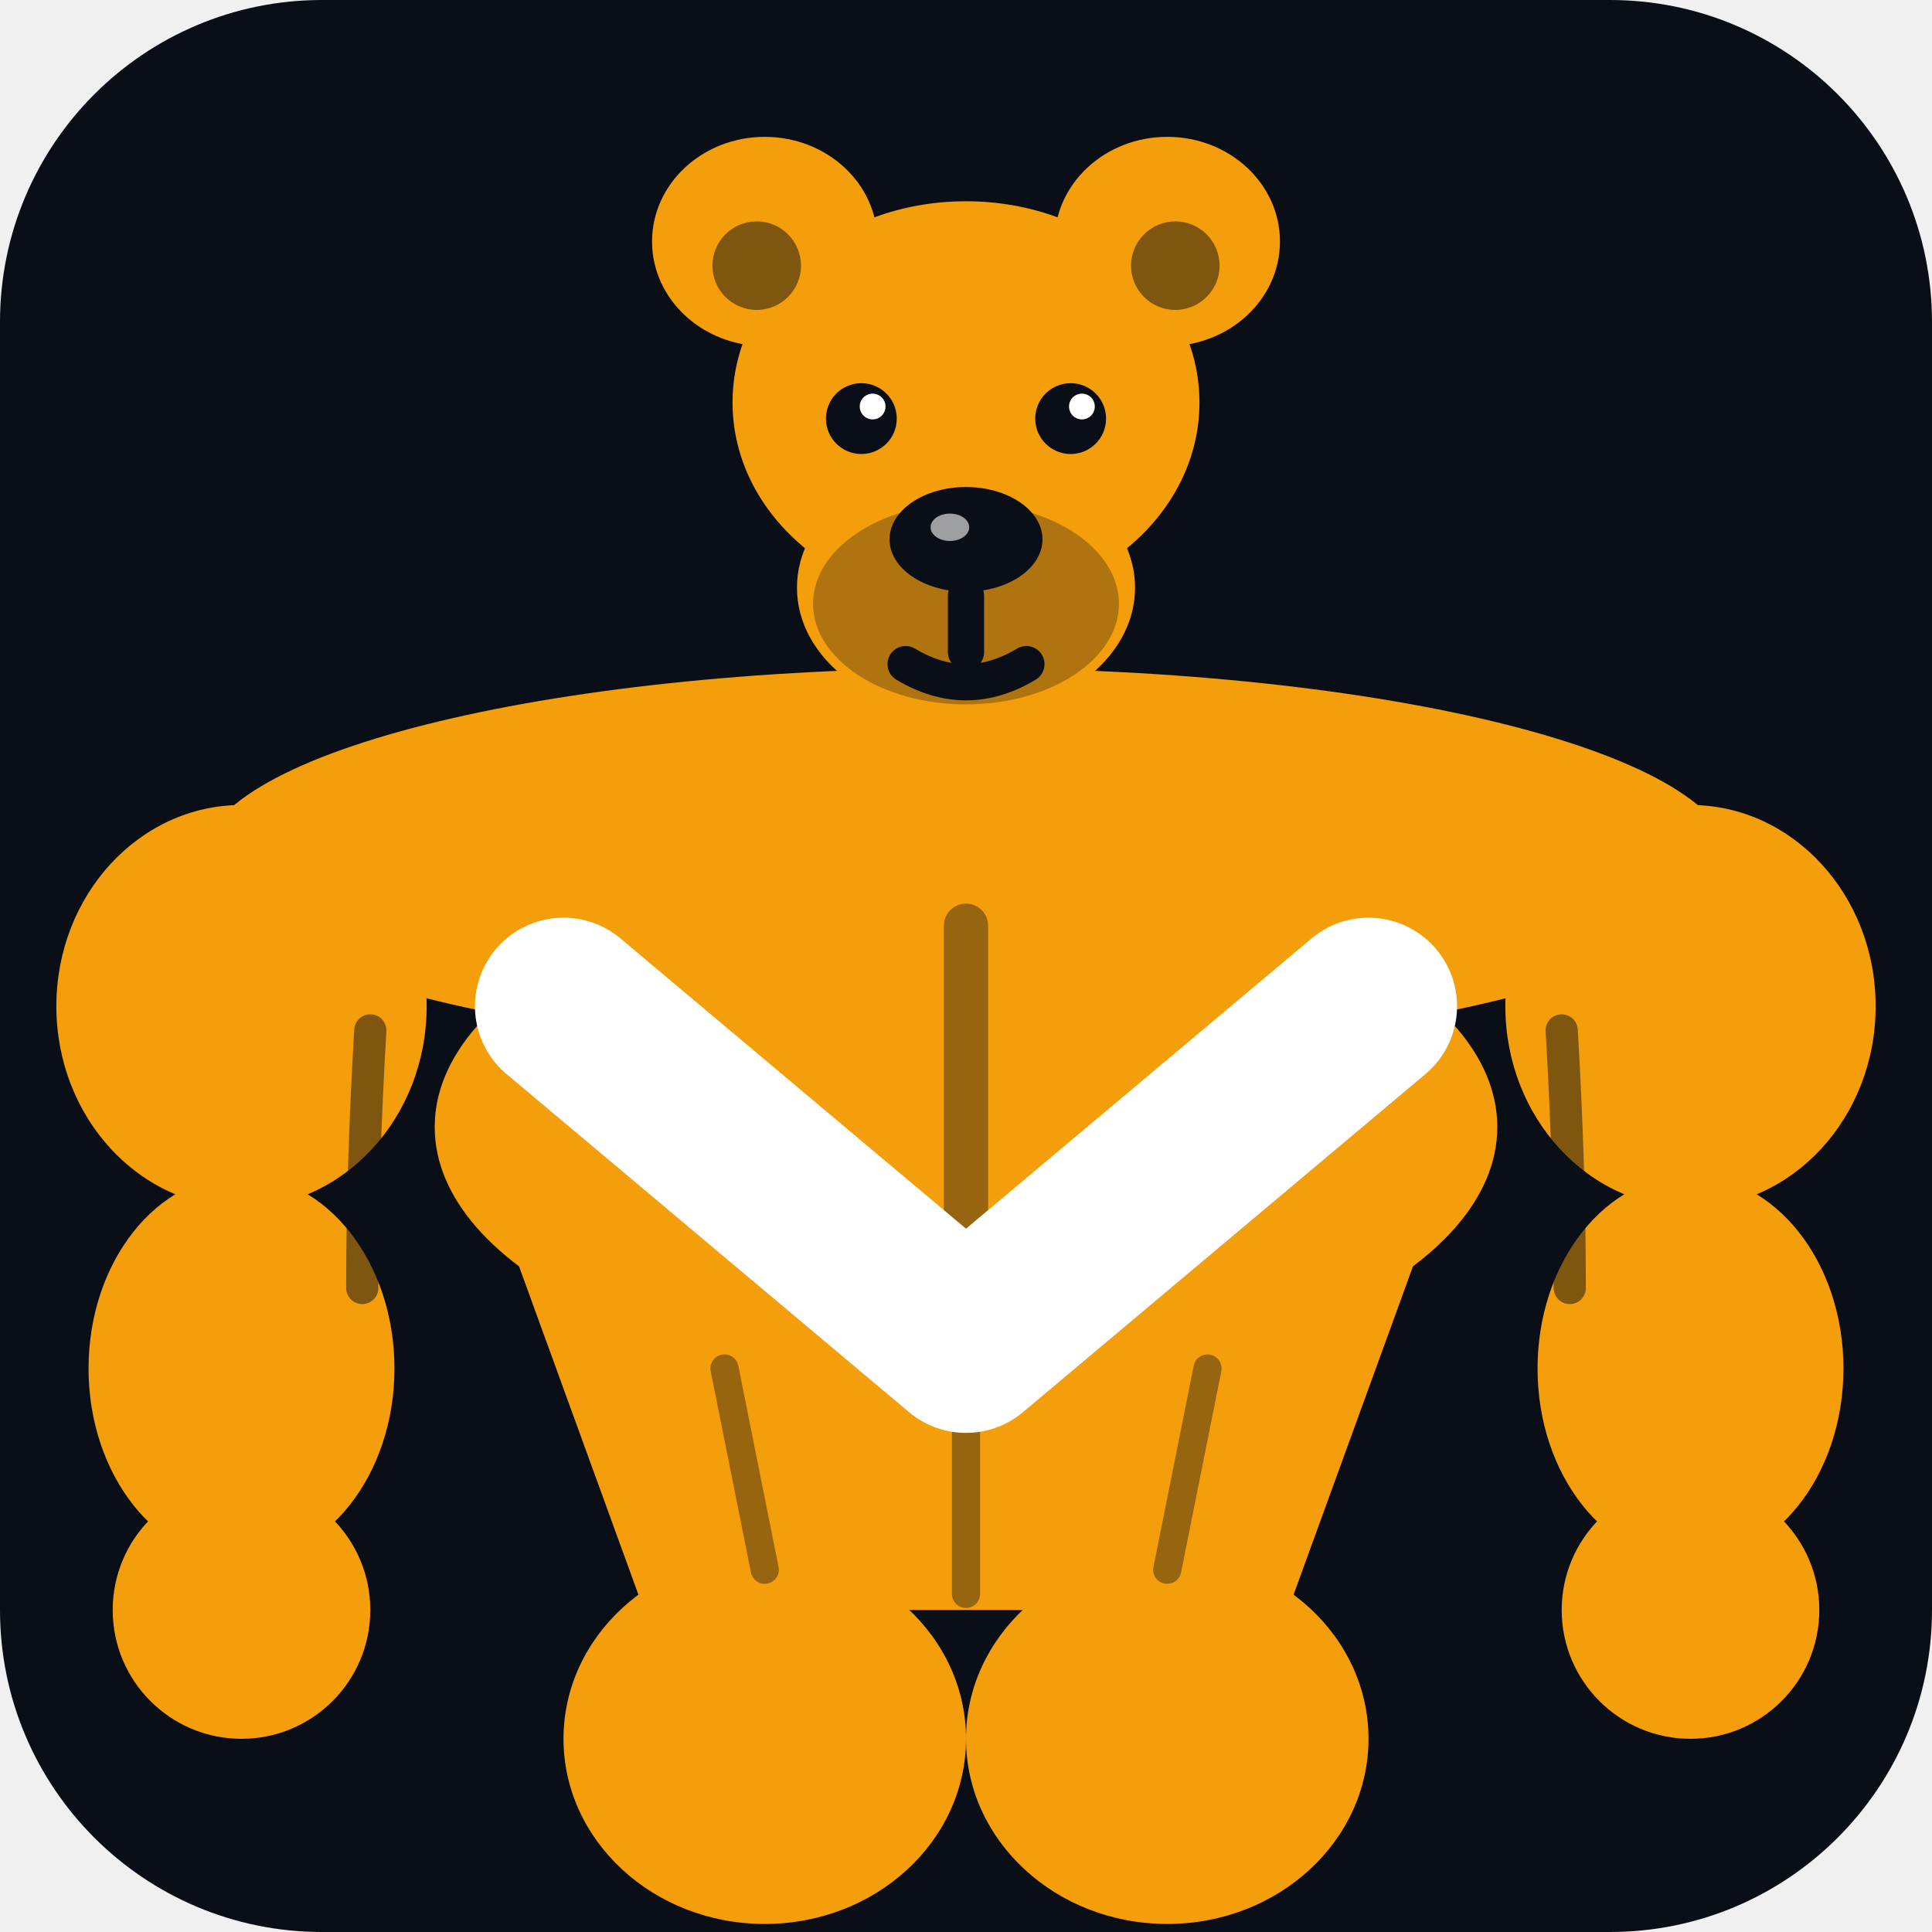
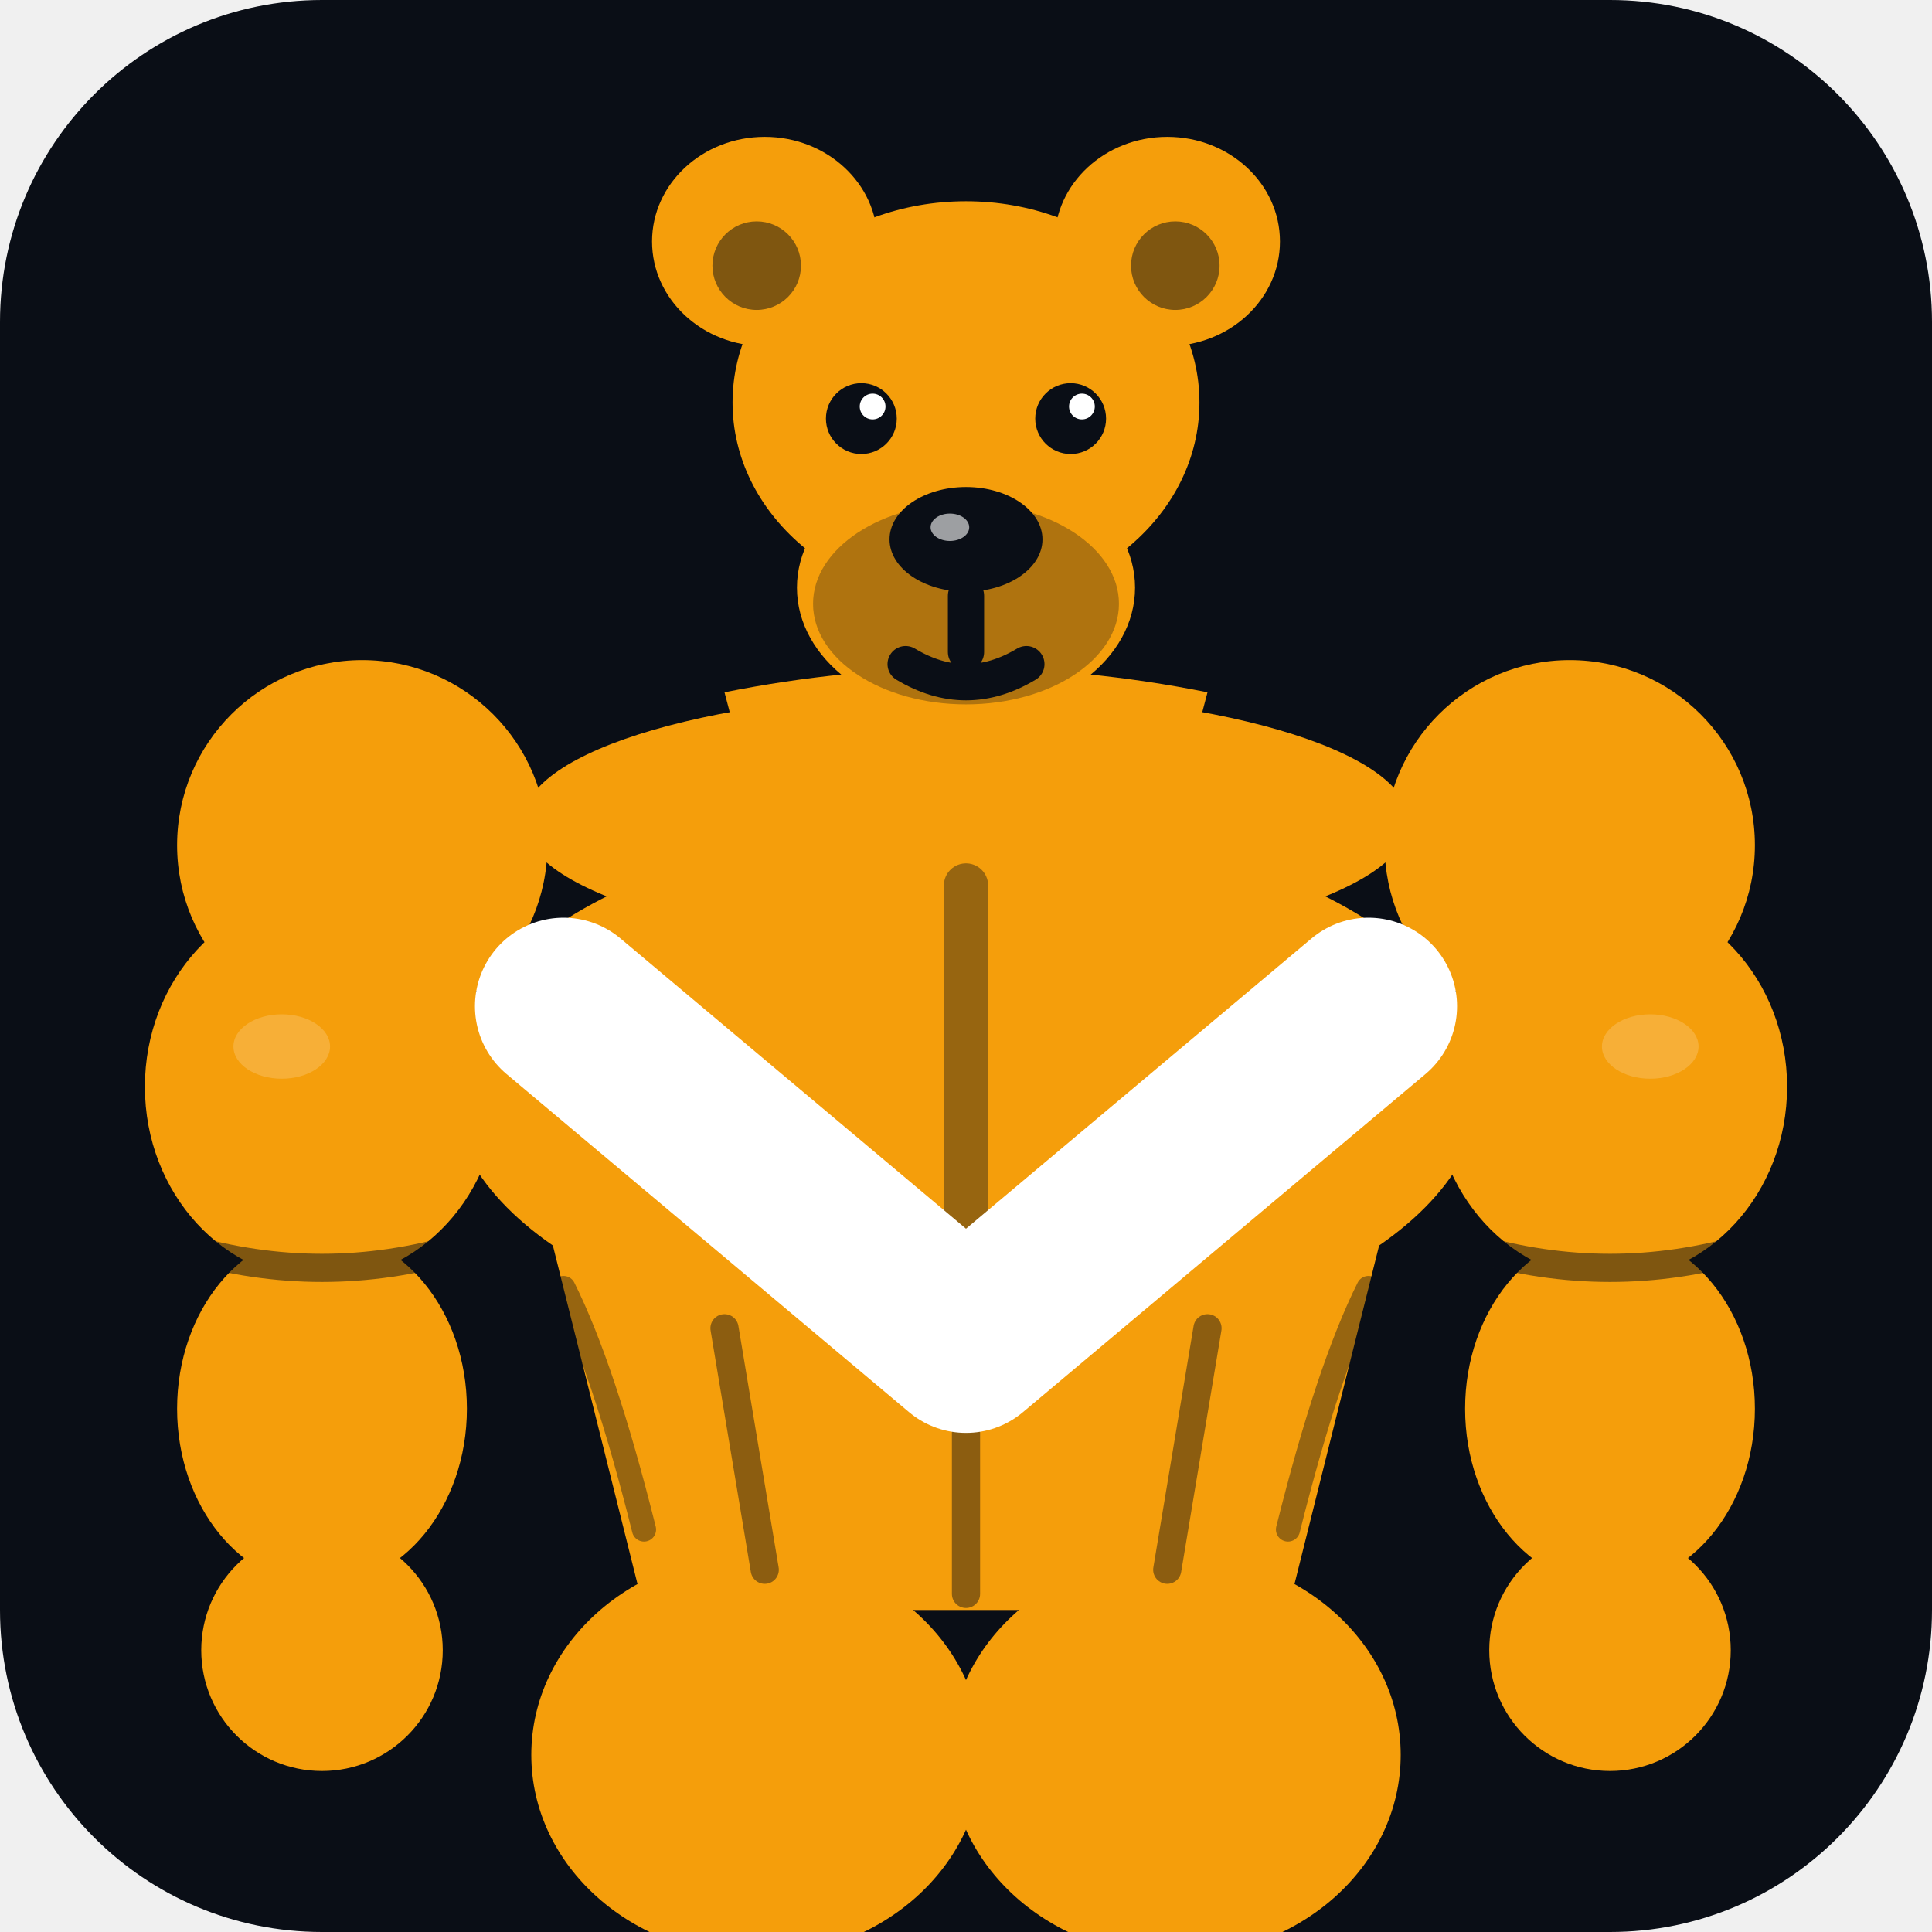
<svg xmlns="http://www.w3.org/2000/svg" width="32" height="32" viewBox="0 0 24 24">
  <rect width="24" height="24" fill="#0a0e16" rx="4" />
  <g fill="#f59e0b">
    <ellipse cx="9.5" cy="3" rx="1.4" ry="1.3" />
    <ellipse cx="14.5" cy="3" rx="1.4" ry="1.3" />
    <ellipse cx="12" cy="5" rx="2.9" ry="2.5" />
    <ellipse cx="12" cy="7.3" rx="2.1" ry="1.6" />
-     <ellipse cx="12" cy="10.7" rx="9.5" ry="2.4" />
-     <ellipse cx="3" cy="12.5" rx="2.3" ry="2.5" />
-     <ellipse cx="21" cy="12.5" rx="2.3" ry="2.5" />
-     <ellipse cx="3" cy="17" rx="1.9" ry="2.4" />
-     <ellipse cx="21" cy="17" rx="1.9" ry="2.4" />
-     <circle cx="3" cy="20" r="1.6" />
-     <circle cx="21" cy="20" r="1.6" />
-     <ellipse cx="12" cy="14" rx="6.6" ry="3.2" />
-     <path d="M 6 14.5 L 8 20 L 16 20 L 18 14.5 Z" />
-     <ellipse cx="9.5" cy="21.6" rx="2.5" ry="2.3" />
-     <ellipse cx="14.5" cy="21.6" rx="2.5" ry="2.3" />
+     <path d="M 9 8.6 Q 12 8 15 8.6 L 14.5 10.5 L 9.5 10.5 Z" />
+     <circle cx="4.5" cy="10.5" r="2.3" />
+     <circle cx="19.5" cy="10.5" r="2.3" />
+     <ellipse cx="12" cy="10.2" rx="5.5" ry="1.6" />
+     <ellipse cx="4" cy="13.5" rx="2.2" ry="2.4" />
+     <ellipse cx="20" cy="13.5" rx="2.2" ry="2.4" />
+     <ellipse cx="4" cy="17.5" rx="1.8" ry="2.2" />
+     <ellipse cx="20" cy="17.5" rx="1.8" ry="2.2" />
+     <circle cx="4" cy="20.5" r="1.5" />
+     <circle cx="20" cy="20.5" r="1.5" />
+     <ellipse cx="12" cy="13.5" rx="6.4" ry="3.3" />
+     <path d="M 6.5 14 L 8 20 L 16 20 L 17.5 14 Z" />
+     <ellipse cx="9.4" cy="21.8" rx="2.8" ry="2.5" />
+     <ellipse cx="14.6" cy="21.8" rx="2.8" ry="2.5" />
  </g>
  <ellipse cx="9.4" cy="3.3" rx="0.55" ry="0.55" fill="#0a0e16" opacity="0.5" />
  <ellipse cx="14.6" cy="3.3" rx="0.55" ry="0.55" fill="#0a0e16" opacity="0.5" />
  <circle cx="10.7" cy="5.2" r="0.44" fill="#0a0e16" />
  <circle cx="13.3" cy="5.2" r="0.44" fill="#0a0e16" />
  <circle cx="10.84" cy="5.05" r="0.16" fill="#fff" />
  <circle cx="13.44" cy="5.05" r="0.16" fill="#fff" />
  <ellipse cx="12" cy="7.5" rx="1.9" ry="1.25" fill="#0a0e16" opacity="0.3" />
  <ellipse cx="12" cy="6.7" rx="0.95" ry="0.65" fill="#0a0e16" />
  <ellipse cx="11.8" cy="6.55" rx="0.24" ry="0.17" fill="#fff" opacity="0.6" />
  <path d="M 12 7.4 L 12 8.1 M 11.25 8.25 Q 12 8.7 12.75 8.25" stroke="#0a0e16" stroke-width="0.45" stroke-linecap="round" fill="none" />
-   <path d="M 12 11.5 L 12 16.6" stroke="#0a0e16" stroke-width="0.55" opacity="0.4" fill="none" stroke-linecap="round" />
-   <path d="M 4.6 12.8 Q 4.5 14.5 4.5 16" stroke="#0a0e16" stroke-width="0.4" opacity="0.5" fill="none" stroke-linecap="round" />
-   <path d="M 19.4 12.8 Q 19.5 14.5 19.5 16" stroke="#0a0e16" stroke-width="0.4" opacity="0.5" fill="none" stroke-linecap="round" />
-   <path d="M 9 17 L 9.5 19.5 M 12 17 L 12 19.8 M 15 17 L 14.5 19.5" stroke="#0a0e16" stroke-width="0.35" opacity="0.4" fill="none" stroke-linecap="round" />
+   <path d="M 12 11 L 12 16.5" stroke="#0a0e16" stroke-width="0.55" opacity="0.4" fill="none" stroke-linecap="round" />
+   <ellipse cx="3.5" cy="13" rx="0.6" ry="0.4" fill="#fff" opacity="0.18" />
+   <ellipse cx="20.5" cy="13" rx="0.6" ry="0.4" fill="#fff" opacity="0.18" />
+   <path d="M 2.3 15.5 Q 4 16 5.7 15.5" stroke="#0a0e16" stroke-width="0.35" opacity="0.5" fill="none" stroke-linecap="round" />
+   <path d="M 18.3 15.5 Q 20 16 21.7 15.5" stroke="#0a0e16" stroke-width="0.35" opacity="0.5" fill="none" stroke-linecap="round" />
+   <path d="M 9 16.5 L 9.5 19.5 M 12 16.8 L 12 19.8 M 15 16.5 L 14.5 19.5" stroke="#0a0e16" stroke-width="0.35" opacity="0.45" fill="none" stroke-linecap="round" />
+   <path d="M 7 16 Q 7.5 17 8 19" stroke="#0a0e16" stroke-width="0.3" opacity="0.4" fill="none" stroke-linecap="round" />
+   <path d="M 17 16 Q 16.5 17 16 19" stroke="#0a0e16" stroke-width="0.3" opacity="0.4" fill="none" stroke-linecap="round" />
  <path d="M 7 12.5 L 12 16.7 L 17 12.5" stroke="#fff" stroke-width="2.2" stroke-linecap="round" stroke-linejoin="round" fill="none" />
</svg>
